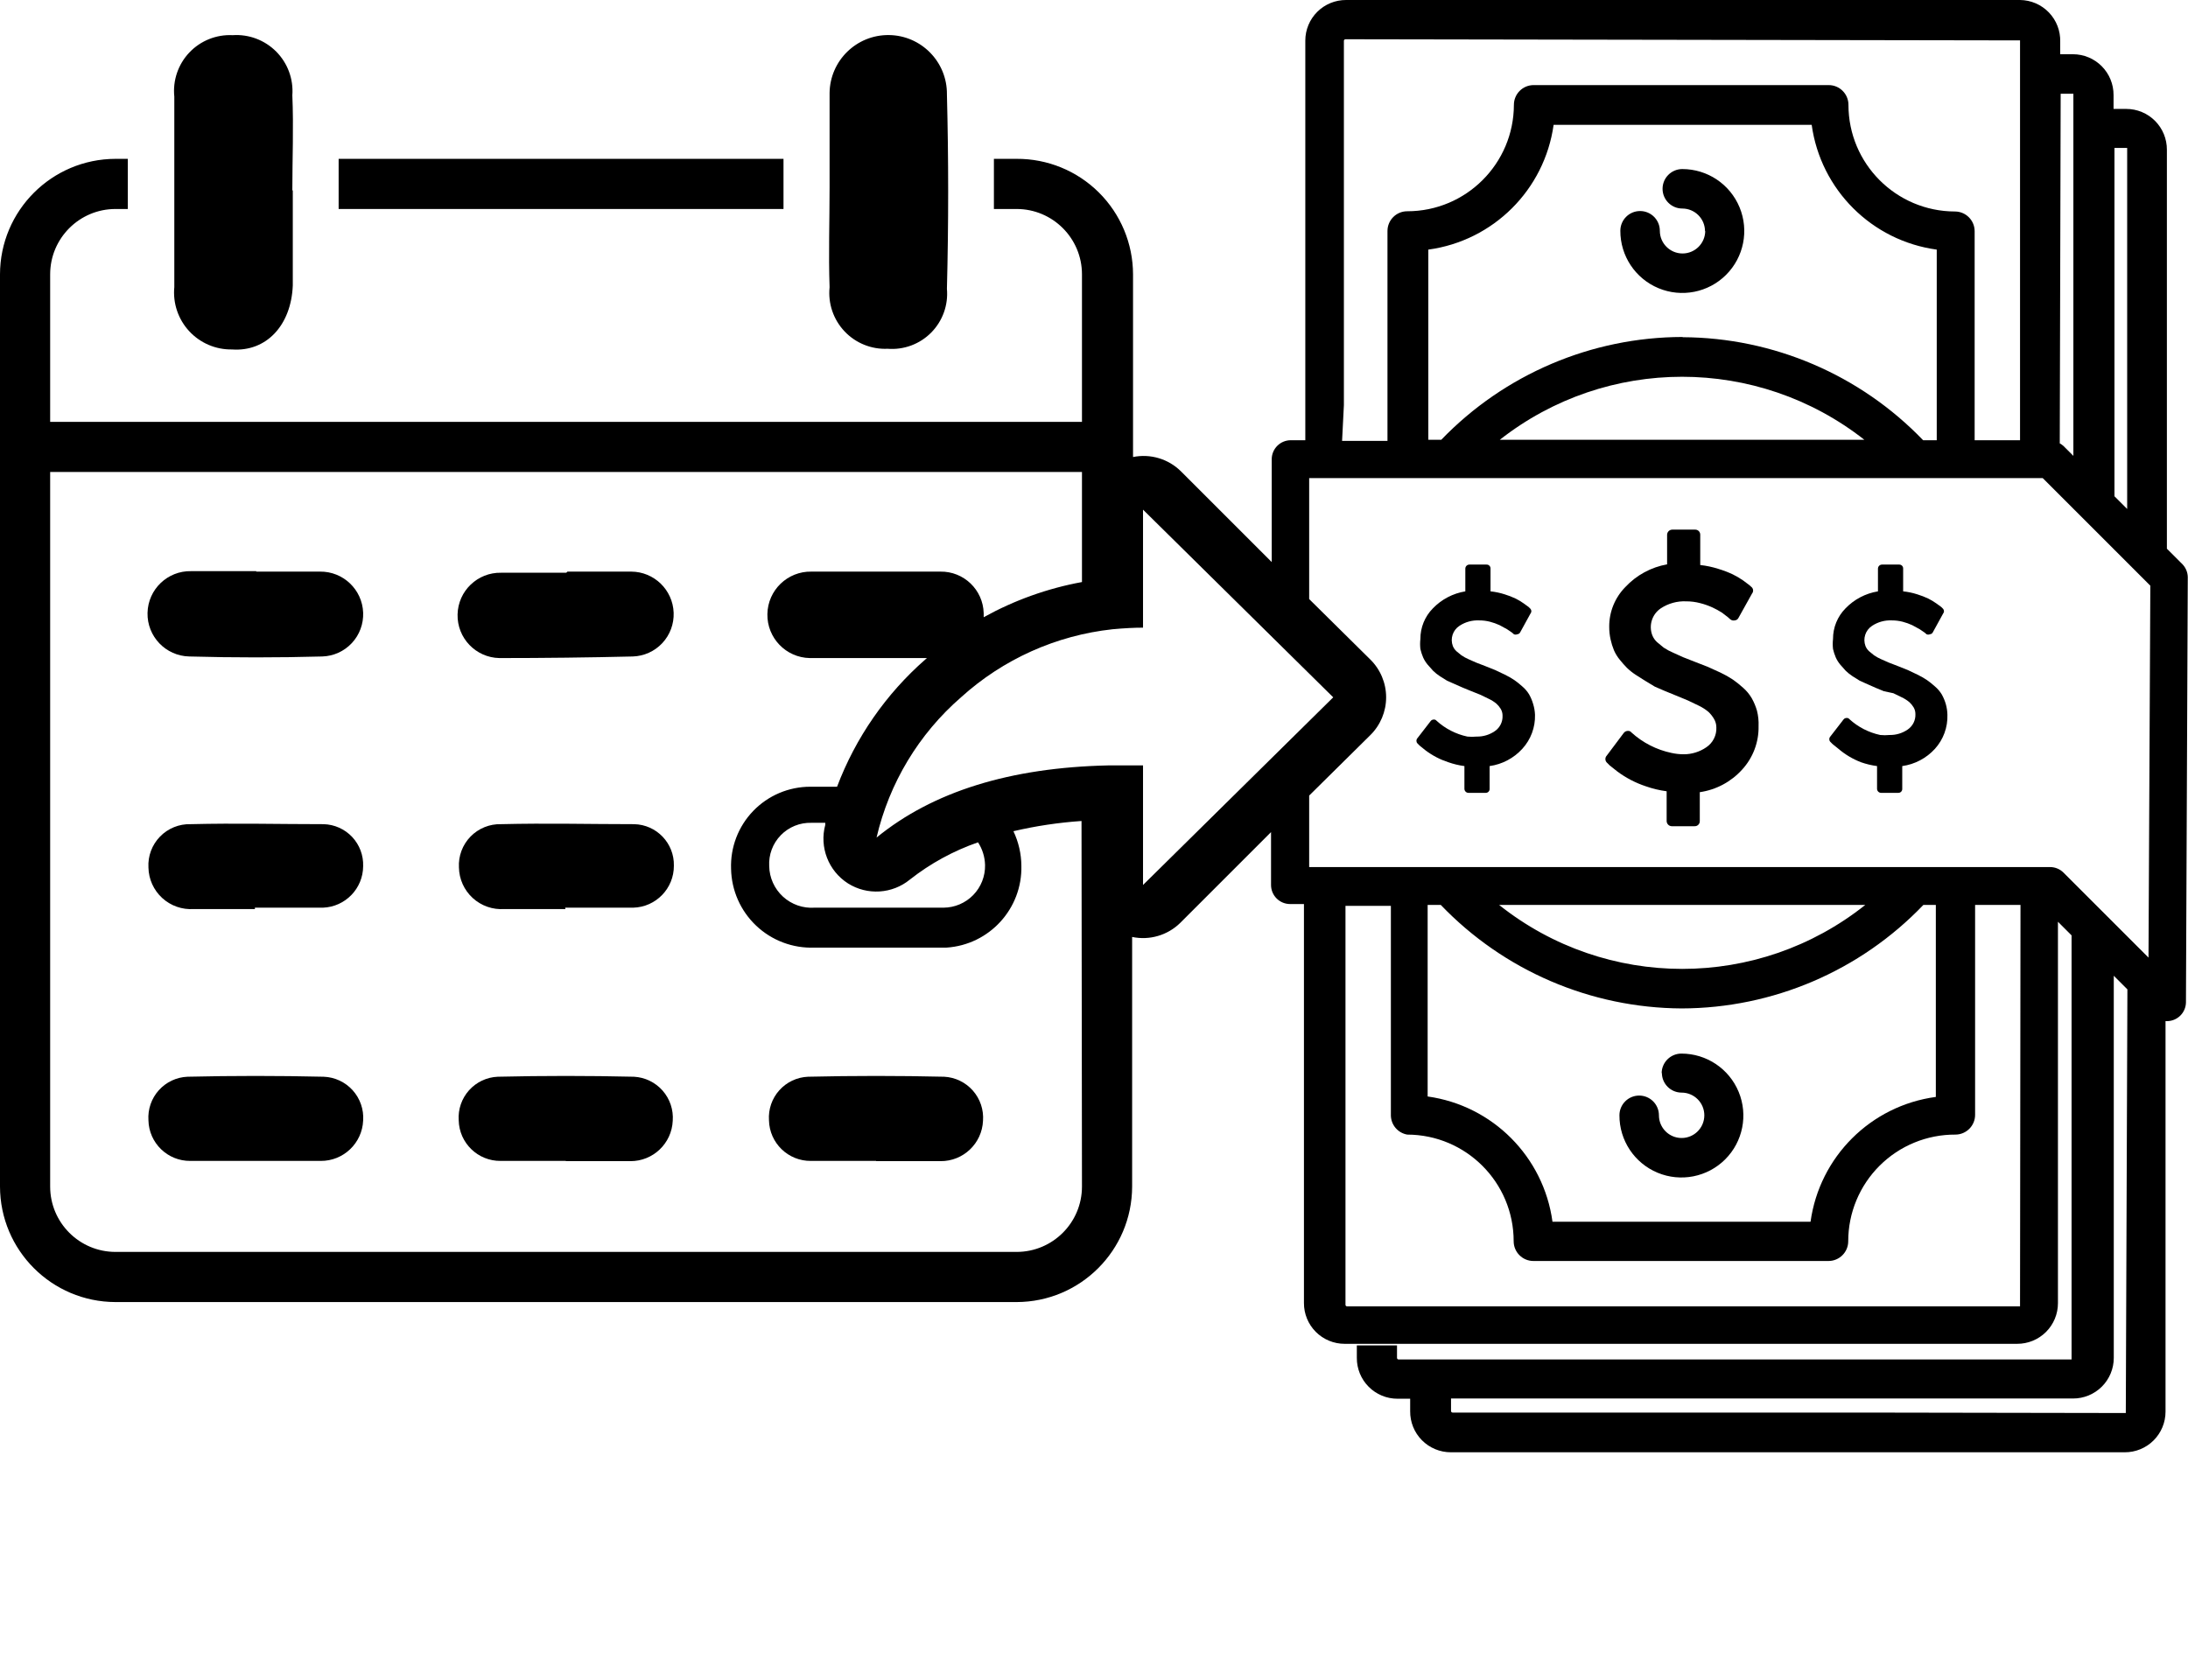
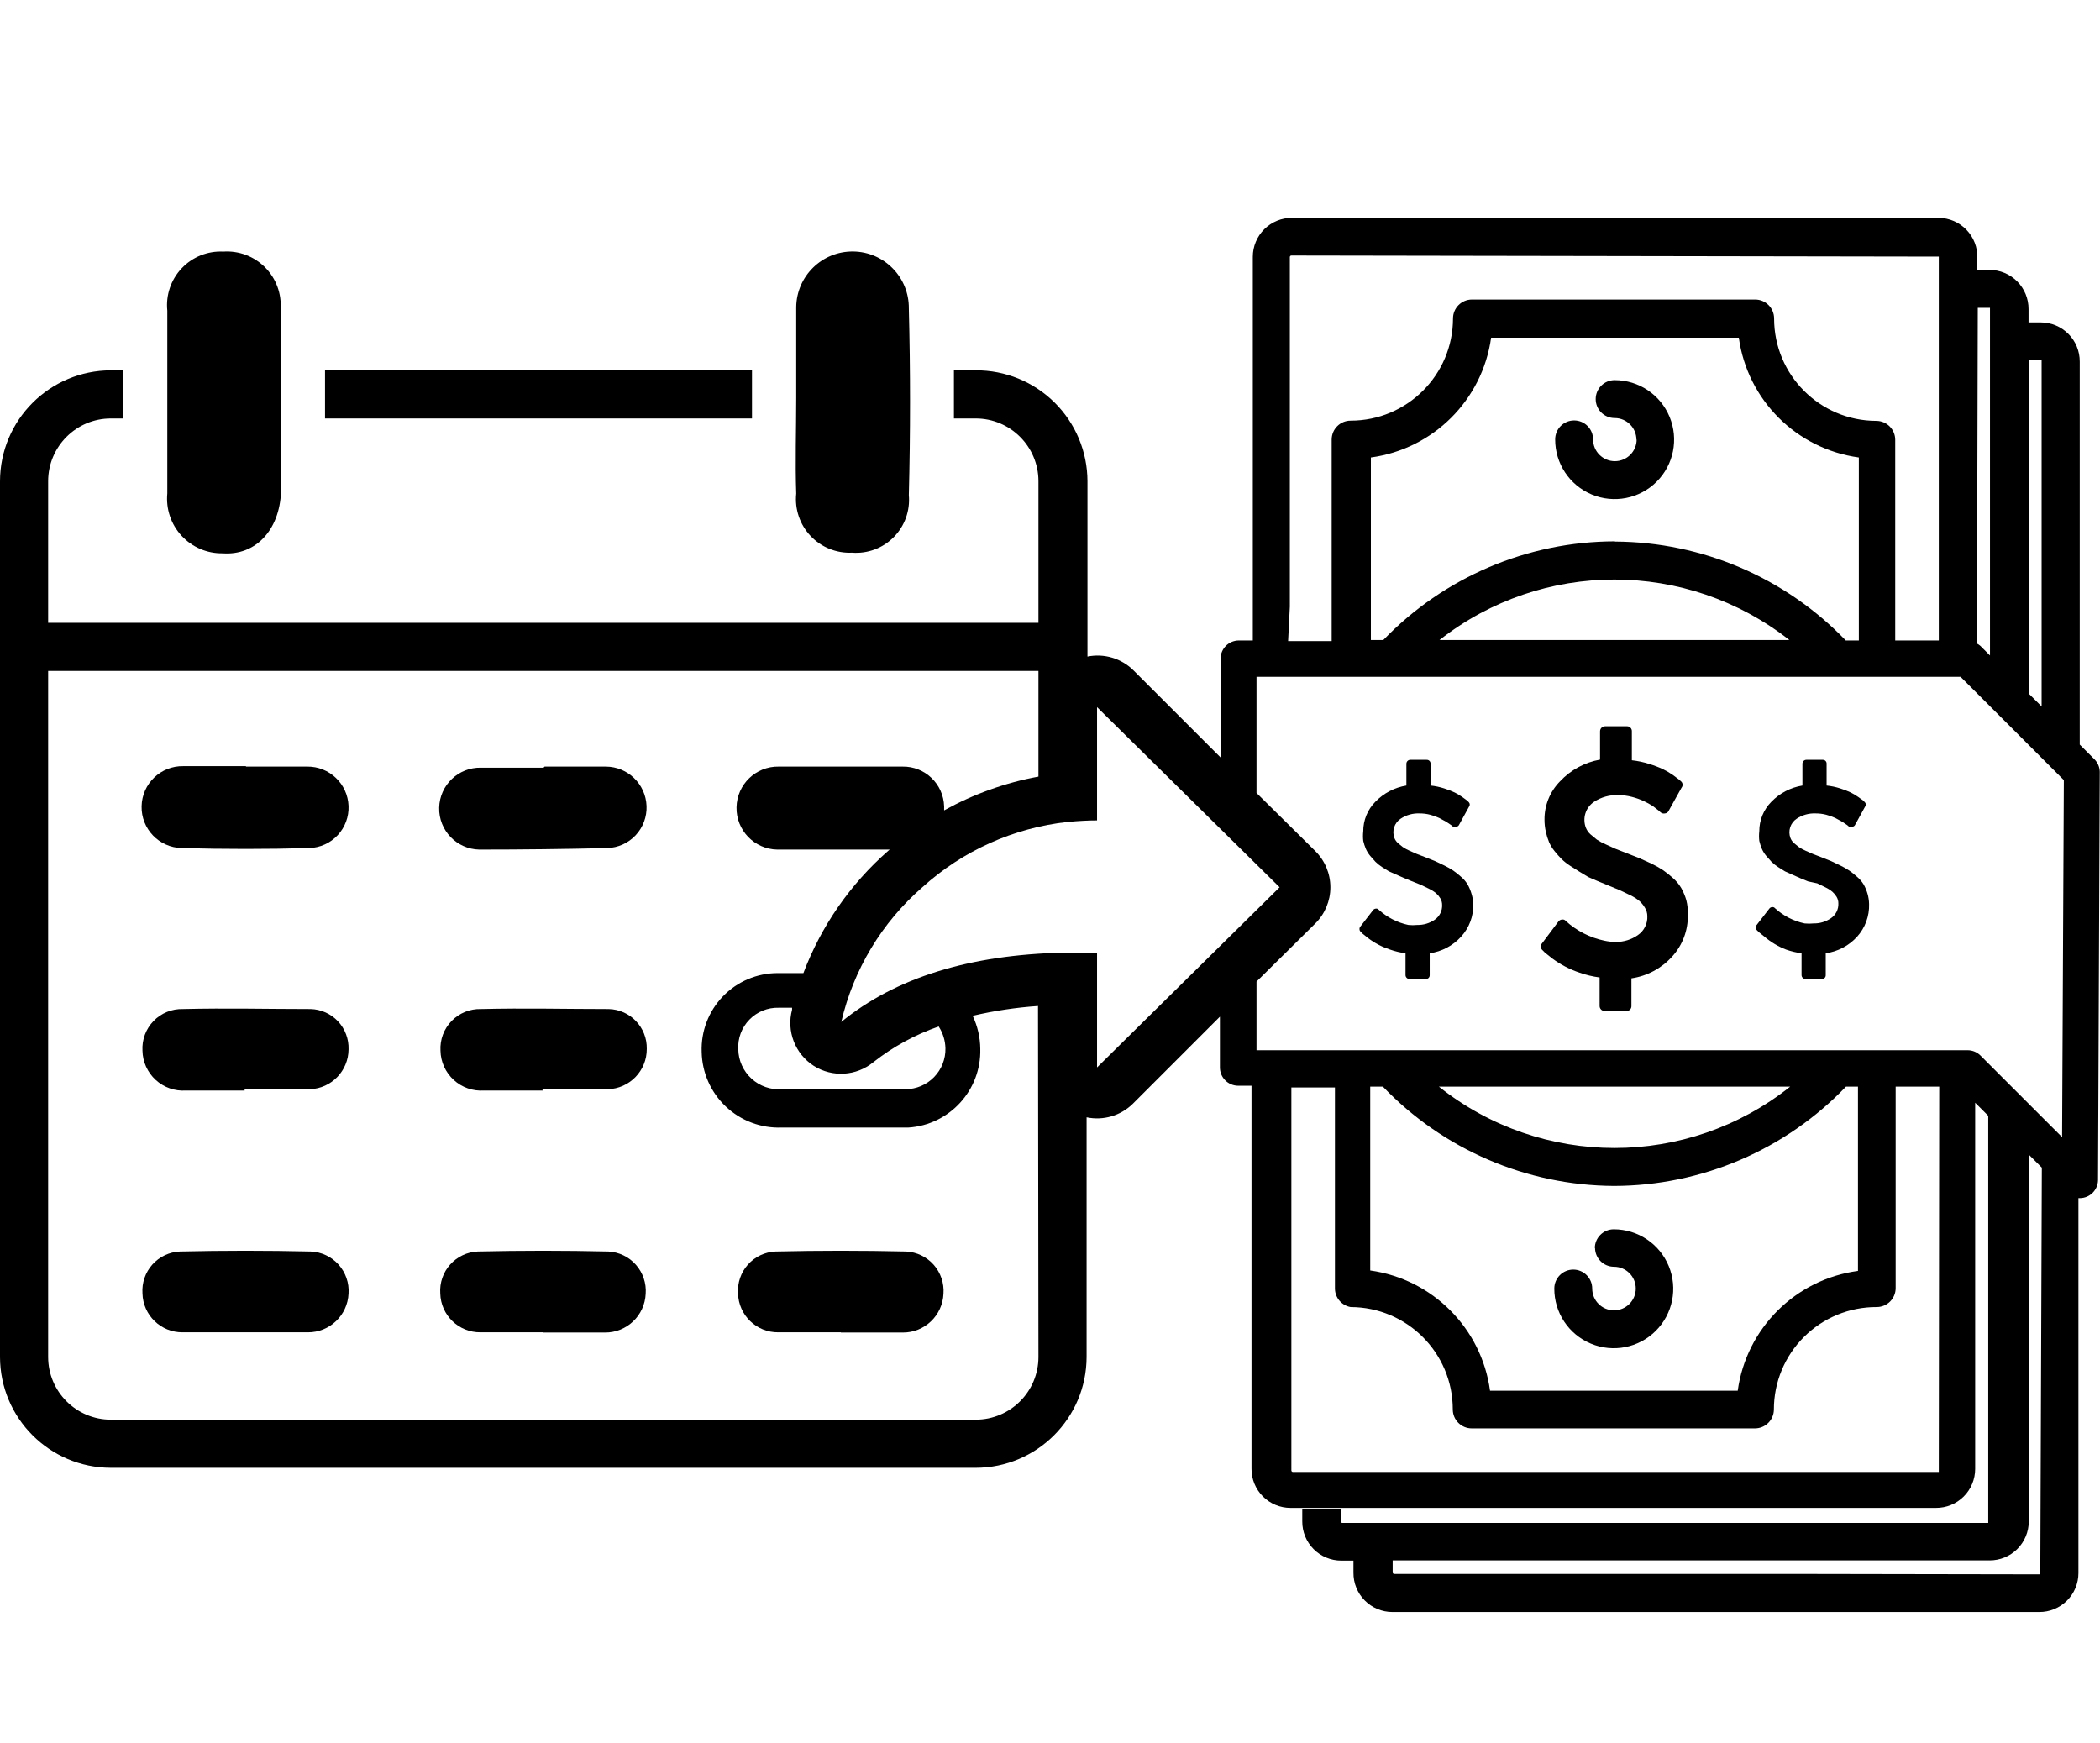
- <svg xmlns="http://www.w3.org/2000/svg" preserveAspectRatio="xMidYMid" height="64" viewBox="0 0 96.4 74">
+ <svg xmlns="http://www.w3.org/2000/svg" preserveAspectRatio="xMidYMid" height="92" viewBox="0 -10 96.4 80">
  <g id="Layer_2" data-name="Layer 2">
    <g id="Layer_1-2" data-name="Layer 1">
      <path d="M73.22,47.28a.87.87,0,0,0,.87.87,1,1,0,1,1-1,1,.87.87,0,1,0-1.74,0,2.73,2.73,0,1,0,2.73-2.72.87.87,0,0,0-.87.87" />
      <path d="M75.13,10.17a1,1,0,1,1-2,0,.87.87,0,0,0-1.74,0,2.73,2.73,0,1,0,2.73-2.72.87.87,0,0,0,0,1.74,1,1,0,0,1,1,1" />
      <path d="M77.48,32a2.75,2.75,0,0,1-.72,1.91,3.11,3.11,0,0,1-1.87,1v1.27a.22.22,0,0,1-.23.23h-1a.23.23,0,0,1-.23-.23V34.87a4.56,4.56,0,0,1-.92-.22A4.44,4.44,0,0,1,71.26,34l-.34-.27-.13-.13a.22.22,0,0,1,0-.3l.75-1a.23.23,0,0,1,.17-.09.18.18,0,0,1,.17.07h0a3.78,3.78,0,0,0,1.76.9,2.53,2.53,0,0,0,.54.06,1.75,1.75,0,0,0,1-.31,1,1,0,0,0,.44-.88.73.73,0,0,0-.11-.38,1.36,1.36,0,0,0-.24-.3,2,2,0,0,0-.42-.27l-.48-.23-.58-.24-.44-.18-.44-.19L72.48,30l-.41-.26a2.55,2.55,0,0,1-.39-.31,4.5,4.5,0,0,1-.31-.35,1.77,1.77,0,0,1-.26-.42,2.9,2.9,0,0,1-.15-.48,2.51,2.51,0,0,1-.06-.56,2.47,2.47,0,0,1,.71-1.75,3.31,3.31,0,0,1,1.84-1v-1.3a.23.23,0,0,1,.23-.23h1a.22.22,0,0,1,.23.23V24.9a4,4,0,0,1,.8.17,4.64,4.64,0,0,1,.63.24,3.48,3.48,0,0,1,.46.27l.28.21.11.1a.21.21,0,0,1,0,.27l-.59,1.06a.2.2,0,0,1-.17.12.23.23,0,0,1-.2-.05l-.1-.09L75.87,27a3.73,3.73,0,0,0-.42-.23,3.23,3.23,0,0,0-.54-.19,2.41,2.41,0,0,0-.62-.08,1.88,1.88,0,0,0-1.12.31A1,1,0,0,0,72.8,28a.81.81,0,0,0,.21.3l.29.24a2.55,2.55,0,0,0,.41.22l.44.2.51.2.59.23.55.25a4.37,4.37,0,0,1,.55.31,4.61,4.61,0,0,1,.45.36,1.87,1.87,0,0,1,.38.46,2.62,2.62,0,0,1,.23.55A2.39,2.39,0,0,1,77.48,32Z" />
      <path d="M85.8,31.5A2.13,2.13,0,0,1,85.25,33a2.4,2.4,0,0,1-1.44.76v1a.17.17,0,0,1-.18.18h-.75a.18.18,0,0,1-.18-.18v-1a3.52,3.52,0,0,1-.71-.17A3.43,3.43,0,0,1,81,33l-.26-.21-.1-.1a.17.17,0,0,1,0-.23l.58-.75a.17.17,0,0,1,.13-.07.14.14,0,0,1,.13.05h0a2.92,2.92,0,0,0,1.36.7,2,2,0,0,0,.41,0,1.36,1.36,0,0,0,.8-.24.78.78,0,0,0,.34-.68.57.57,0,0,0-.08-.3,1,1,0,0,0-.19-.23,1.53,1.53,0,0,0-.33-.21l-.37-.18L83,30.46l-.34-.14-.34-.15L81.94,30l-.32-.2a2,2,0,0,1-.3-.24l-.24-.27a1.37,1.37,0,0,1-.2-.32,2.24,2.24,0,0,1-.12-.37,1.94,1.94,0,0,1,0-.44,1.91,1.91,0,0,1,.55-1.35,2.56,2.56,0,0,1,1.43-.75v-1a.18.18,0,0,1,.18-.18h.75a.17.17,0,0,1,.18.18v1a3.11,3.11,0,0,1,.62.13,3.58,3.58,0,0,1,.49.19,2.69,2.69,0,0,1,.35.21l.22.16.08.08a.16.16,0,0,1,0,.21l-.45.82a.15.15,0,0,1-.13.09.18.18,0,0,1-.15,0l-.08-.07-.22-.15-.33-.18a2.5,2.5,0,0,0-.42-.15,1.86,1.86,0,0,0-.48-.06,1.45,1.45,0,0,0-.87.24.75.75,0,0,0-.29.89.63.63,0,0,0,.16.23l.22.18a2,2,0,0,0,.31.17l.34.15.39.15.45.18.42.2a3.38,3.38,0,0,1,.42.24,3.56,3.56,0,0,1,.35.28,1.45,1.45,0,0,1,.3.35,2,2,0,0,1,.18.43A1.85,1.85,0,0,1,85.8,31.5Z" />
      <path d="M67.63,31.5A2.13,2.13,0,0,1,67.07,33a2.4,2.4,0,0,1-1.44.76v1a.17.17,0,0,1-.18.18h-.75a.18.18,0,0,1-.18-.18v-1a3.52,3.52,0,0,1-.71-.17,3.43,3.43,0,0,1-1-.52l-.26-.21-.1-.1a.17.17,0,0,1,0-.23l.58-.75a.17.17,0,0,1,.13-.07.14.14,0,0,1,.13.05h0a2.92,2.92,0,0,0,1.36.7,2,2,0,0,0,.41,0,1.36,1.36,0,0,0,.8-.24.78.78,0,0,0,.34-.68.57.57,0,0,0-.08-.3,1,1,0,0,0-.19-.23,1.53,1.53,0,0,0-.33-.21l-.37-.18-.45-.18-.34-.14-.34-.15L63.76,30l-.32-.2a2,2,0,0,1-.3-.24l-.24-.27a1.37,1.37,0,0,1-.2-.32,2.24,2.24,0,0,1-.12-.37,1.94,1.94,0,0,1,0-.44,1.91,1.91,0,0,1,.55-1.35,2.56,2.56,0,0,1,1.43-.75v-1a.18.18,0,0,1,.18-.18h.75a.17.17,0,0,1,.18.18v1a3.11,3.11,0,0,1,.62.13,3.58,3.58,0,0,1,.49.19,2.69,2.69,0,0,1,.35.21l.22.16.08.08a.16.16,0,0,1,0,.21l-.45.82a.15.15,0,0,1-.13.09.18.18,0,0,1-.15,0l-.08-.07-.22-.15-.33-.18a2.5,2.5,0,0,0-.42-.15,1.86,1.86,0,0,0-.48-.06,1.45,1.45,0,0,0-.87.24.75.75,0,0,0-.29.89.63.63,0,0,0,.16.23l.22.18a2,2,0,0,0,.31.17l.34.15.39.15.45.18.42.2a3.38,3.38,0,0,1,.42.24,3.56,3.56,0,0,1,.35.28,1.45,1.45,0,0,1,.3.35,2,2,0,0,1,.18.43A1.85,1.85,0,0,1,67.63,31.5Z" />
      <rect x="14.92" y="7" width="19.6" height="2.21" />
      <path d="M12.9,8.39c0,1.4,0,2.8,0,4.19-.07,1.76-1.17,2.93-2.68,2.82a2.51,2.51,0,0,1-2.54-2.75c0-2.79,0-5.59,0-8.39a2.46,2.46,0,0,1,2.57-2.71A2.47,2.47,0,0,1,12.88,4.2c.06,1.4,0,2.79,0,4.19" />
      <path d="M36.55,8.29c0-1.4,0-2.79,0-4.19a2.58,2.58,0,0,1,5.17.06q.11,4.28,0,8.57a2.43,2.43,0,0,1-2.61,2.64,2.46,2.46,0,0,1-2.56-2.71c-.05-1.46,0-2.92,0-4.39" />
      <path d="M38.6,51.16c-1,0-1.91,0-2.87,0a1.83,1.83,0,0,1-1.85-1.79,1.8,1.8,0,0,1,1.72-1.92q3-.07,6,0a1.81,1.81,0,0,1,1.71,1.94,1.86,1.86,0,0,1-1.87,1.78H38.6" />
      <path d="M25,25.19c.94,0,1.87,0,2.81,0A1.88,1.88,0,0,1,29.68,27a1.86,1.86,0,0,1-1.8,1.93Q24.94,29,22,29a1.88,1.88,0,0,1,.08-3.76c1,0,1.91,0,2.87,0h0" />
      <path d="M24.91,40.06c-.9,0-1.79,0-2.69,0a1.87,1.87,0,0,1-2-1.83,1.81,1.81,0,0,1,1.86-1.91c2-.05,3.91,0,5.86,0a1.79,1.79,0,0,1,1.75,1.83A1.84,1.84,0,0,1,27.9,40c-1,0-2,0-3,0h0" />
      <path d="M24.93,51.16c-1,0-1.91,0-2.87,0a1.83,1.83,0,0,1-1.85-1.79,1.8,1.8,0,0,1,1.72-1.92q3-.07,6,0a1.81,1.81,0,0,1,1.71,1.94,1.86,1.86,0,0,1-1.87,1.78H24.93" />
      <path d="M11.29,25.19c.94,0,1.87,0,2.81,0A1.88,1.88,0,0,1,16,27a1.86,1.86,0,0,1-1.8,1.93q-2.93.08-5.86,0a1.88,1.88,0,0,1,.08-3.76c1,0,1.91,0,2.87,0h0" />
      <path d="M11.23,40.06c-.9,0-1.79,0-2.69,0a1.87,1.87,0,0,1-2-1.83A1.81,1.81,0,0,1,8.4,36.32c2-.05,3.91,0,5.86,0A1.79,1.79,0,0,1,16,38.17,1.84,1.84,0,0,1,14.23,40c-1,0-2,0-3,0h0" />
      <path d="M11.26,51.16c-1,0-1.91,0-2.87,0a1.83,1.83,0,0,1-1.85-1.79,1.8,1.8,0,0,1,1.72-1.92q3-.07,6,0A1.81,1.81,0,0,1,16,49.38a1.86,1.86,0,0,1-1.87,1.78H11.26" />
      <path d="M96.16,24.87l-3-3,0-15.35h.56s0,0,0,.07l0,15.89,1.75,1.75,0-17.63a1.79,1.79,0,0,0-1.79-1.8h-.56V4.19a1.79,1.79,0,0,0-1.79-1.8h-.56V1.84A1.79,1.79,0,0,0,89,0L59.31,0a1.79,1.79,0,0,0-1.8,1.79V9.25l0,10.15h-.64a.84.84,0,0,0-.84.84v4.53l-4-4a2.34,2.34,0,0,0-2.11-.63V12.09A5.1,5.1,0,0,0,44.79,7h-1V9.21h1a2.88,2.88,0,0,1,2.88,2.88v6.5H2.21v-6.5A2.88,2.88,0,0,1,5.09,9.21h.54V7H5.09A5.1,5.1,0,0,0,0,12.09v40.2a5.1,5.1,0,0,0,5.09,5.09h39.7a5.1,5.1,0,0,0,5.09-5.09v-11A2.34,2.34,0,0,0,52,40.67l4-4V39a.84.84,0,0,0,.84.84h.61l0,17.58a1.79,1.79,0,0,0,1.79,1.8H68l20.87,0a1.79,1.79,0,0,0,1.8-1.79V40.62l.6.6,0,18.62s0,.07,0,.07l-11.65,0h-18a.07.07,0,0,1-.07-.07v-.55H59.78v.55a1.79,1.79,0,0,0,1.79,1.8h.56v.55A1.79,1.79,0,0,0,63.92,64h8.82l20.87,0a1.79,1.79,0,0,0,1.8-1.79V45h.06a.84.84,0,0,0,.84-.83l.08-18.74A.84.84,0,0,0,96.16,24.87ZM90.79,4.13h.56s0,0,0,.07l0,15.89-.44-.44a.82.82,0,0,0-.16-.11ZM59.21,17.85l0-13.41V1.8a.07.07,0,0,1,.07-.07L89,1.78s0,0,0,.07l0,17.55h-2V10.19a.87.87,0,0,0-.87-.87,4.7,4.7,0,0,1-4.69-4.7.87.87,0,0,0-.87-.87l-13,0a.87.87,0,0,0-.87.87,4.7,4.7,0,0,1-4.7,4.69.87.87,0,0,0-.87.87v9.25h-2Zm14.92-3a14.8,14.8,0,0,0-10.63,4.53h-.57V11a6.45,6.45,0,0,0,5.52-5.5l11.37,0A6.44,6.44,0,0,0,85.33,11v8.4h-.6A14.79,14.79,0,0,0,74.14,14.86Zm8,4.53H66.08a13,13,0,0,1,16.06,0ZM47.67,52.29a2.88,2.88,0,0,1-2.88,2.88H5.09a2.88,2.88,0,0,1-2.88-2.88V20.8H47.67v4.85a14.21,14.21,0,0,0-4.33,1.55c0-.06,0-.12,0-.18a1.88,1.88,0,0,0-1.91-1.83c-.94,0-1.87,0-2.81,0h0c-1,0-1.91,0-2.87,0A1.88,1.88,0,0,0,35.68,29c1.72,0,3.44,0,5.16,0l-.07.06a14.07,14.07,0,0,0-3.89,5.61H35.7a3.49,3.49,0,0,0-3.49,3.62,3.54,3.54,0,0,0,3.67,3.47h2.82c1,0,2.38,0,3,0A3.53,3.53,0,0,0,45,38.15a3.6,3.6,0,0,0-.35-1.52,18.79,18.79,0,0,1,3-.45ZM37.36,38.93a2.34,2.34,0,0,0,2.73-.17,10.32,10.32,0,0,1,3-1.64,1.92,1.92,0,0,1,.31,1A1.84,1.84,0,0,1,41.57,40c-.5,0-1.69,0-2.88,0h-2.8a1.87,1.87,0,0,1-2-1.83,1.81,1.81,0,0,1,1.86-1.91h.61l0,.09A2.34,2.34,0,0,0,37.36,38.93Zm13,.07V33.73l-1.52,0q-6.5.14-10.22,3.18a11.69,11.69,0,0,1,3.72-6.18,11.85,11.85,0,0,1,6.68-3q.76-.07,1.34-.07V22.46l8.38,8.27ZM89,57.5s0,.07,0,.07l-11.65,0h-18a.07.07,0,0,1-.07-.07l0-17.58h2v9.24A.87.87,0,0,0,62,50a4.7,4.7,0,0,1,4.69,4.7.87.87,0,0,0,.87.87l13,0a.87.87,0,0,0,.87-.87A4.7,4.7,0,0,1,86.15,50a.87.87,0,0,0,.87-.87V39.88h2ZM74.09,44.44a14.79,14.79,0,0,0,10.65-4.56h.55v8.46a6.44,6.44,0,0,0-5.52,5.5l-11.37,0a6.45,6.45,0,0,0-5.5-5.52V39.88h.58A14.8,14.8,0,0,0,74.09,44.44Zm-8-4.56H82.18a12.95,12.95,0,0,1-16.13,0ZM93.66,62.2s0,.07,0,.07L82,62.25h-18a.07.07,0,0,1-.07-.07v-.55h6.53l20.87,0a1.79,1.79,0,0,0,1.8-1.79V43l.6.6Zm1-20-3.74-3.74a.84.84,0,0,0-.59-.25H57.68V35.06l2.69-2.66a2.34,2.34,0,0,0,0-3.34l-2.69-2.66V21.07H90l4.74,4.74Z" />
    </g>
  </g>
</svg>
